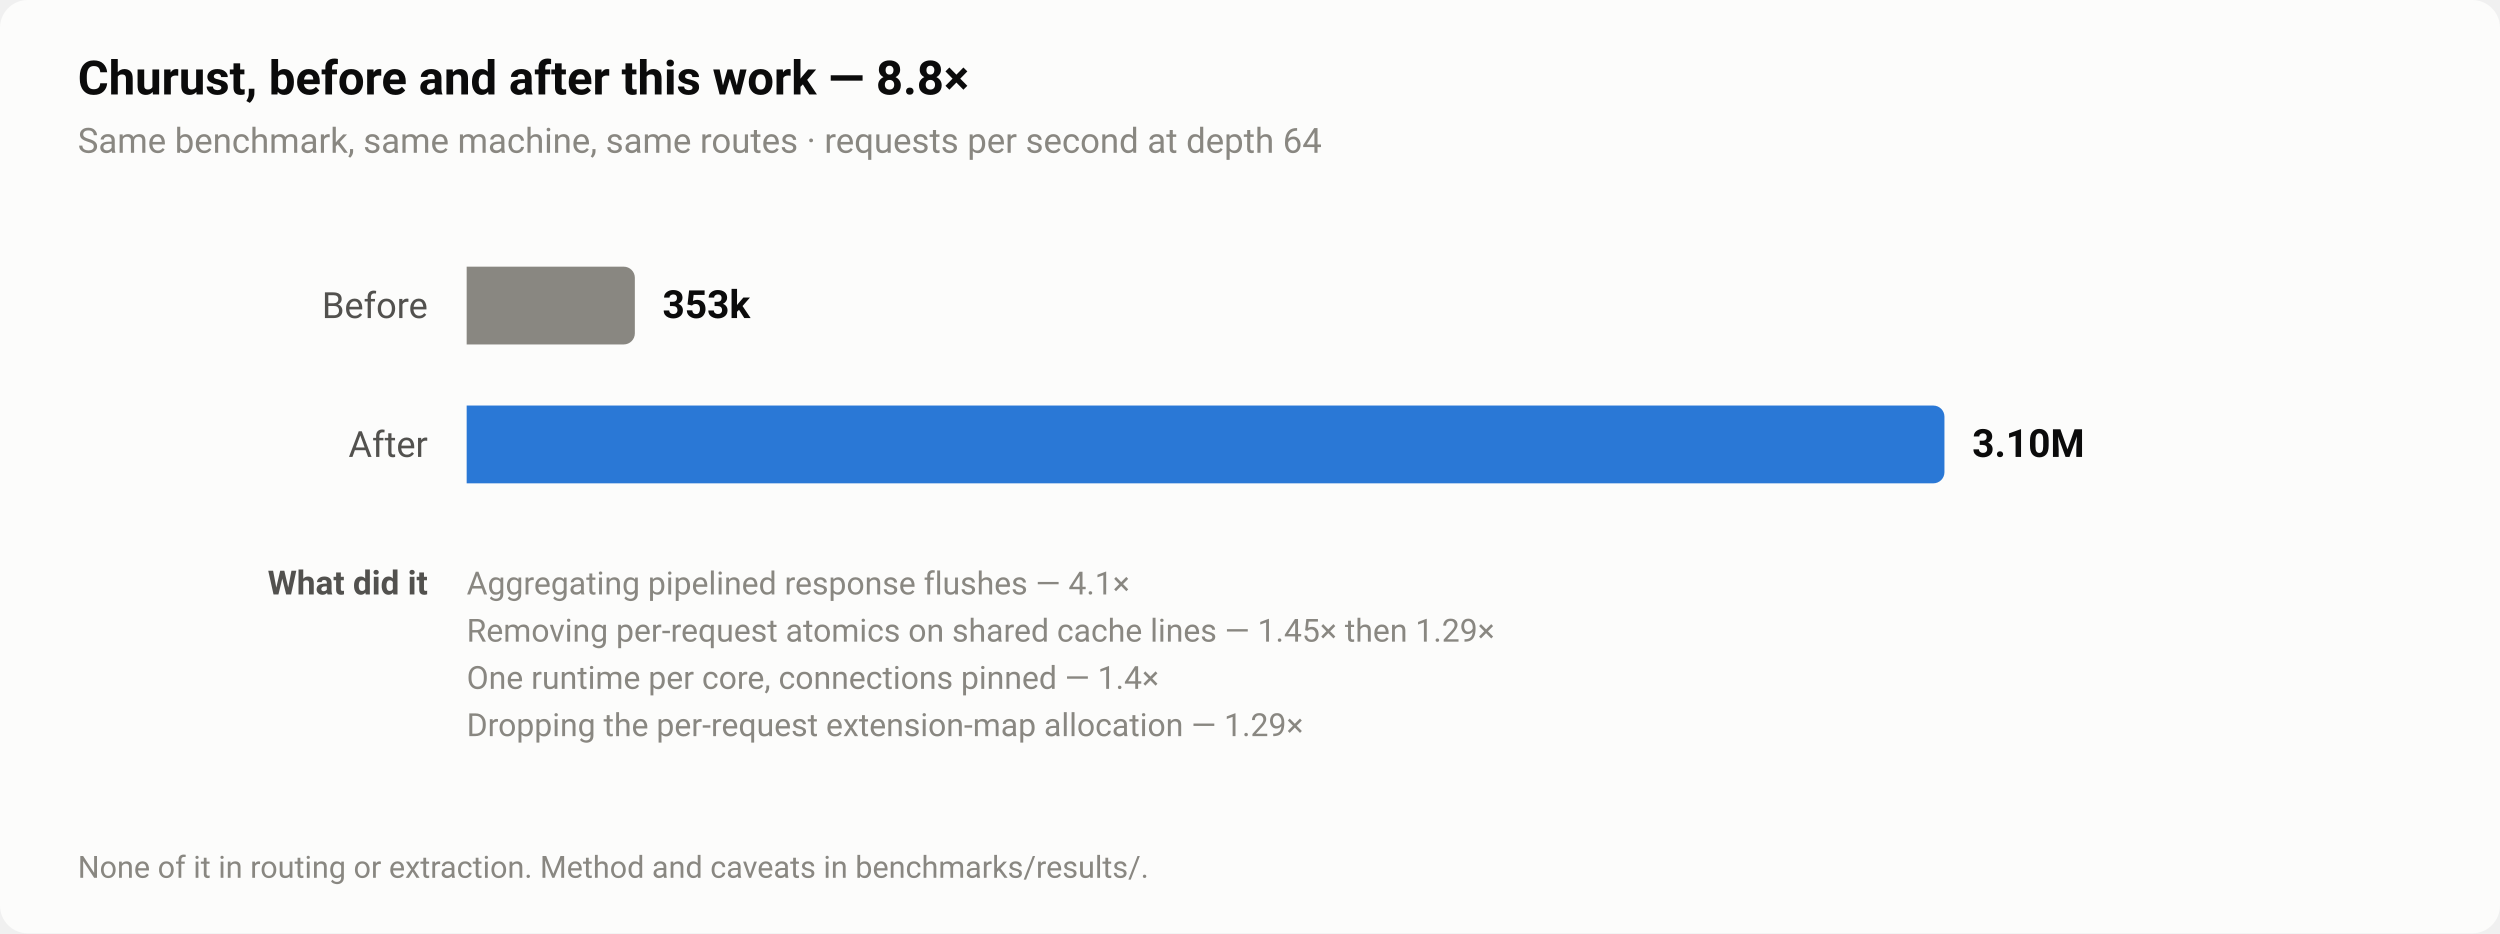
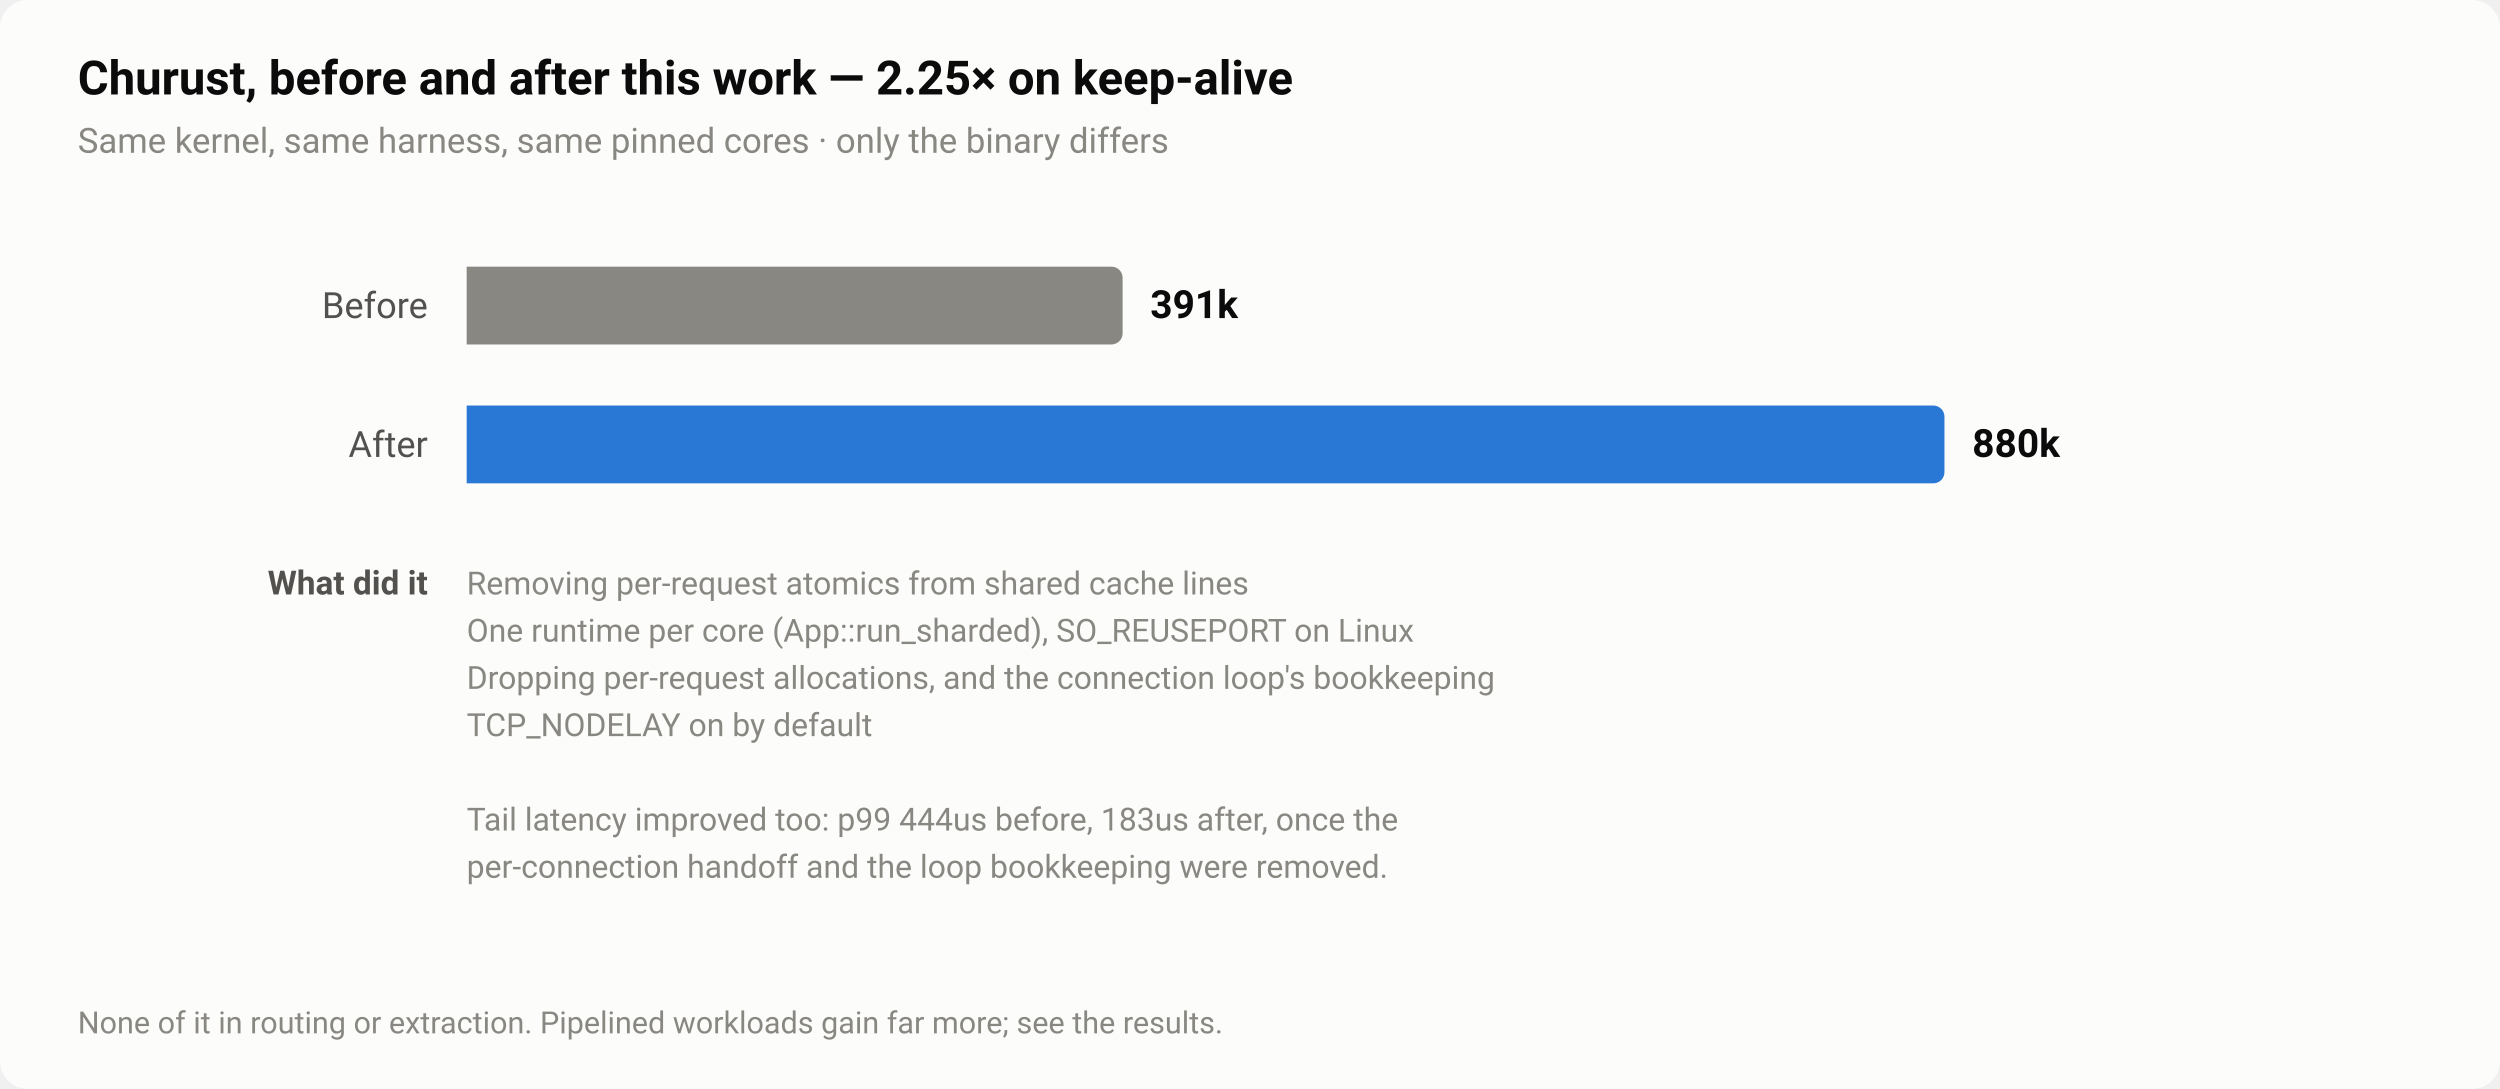
- <svg xmlns="http://www.w3.org/2000/svg" viewBox="0 0 900 336" width="900" height="336" role="img" aria-labelledby="ba-t ba-d">
+ <svg xmlns="http://www.w3.org/2000/svg" viewBox="0 0 900 392" width="900" height="392" role="img" aria-labelledby="ba-t ba-d">
  <style>
text{font-family:system-ui,-apple-system,"Segoe UI",Roboto,sans-serif;}
.s{fill:#fcfcfb}.ink{fill:#0b0b0b}.ink2{fill:#52514e}.mut{fill:#898781}.acc{fill:#2a78d6}.peer{fill:#898781}.s2{fill:#eb6834}.grid{stroke:#e1e0d9}.axis{stroke:#c3c2b7}.acc-s{stroke:#2a78d6}.s2-s{stroke:#eb6834}.ring{stroke:#fcfcfb}
@media (prefers-color-scheme:dark){.s{fill:#1a1a19}.ink{fill:#ffffff}.ink2{fill:#c3c2b7}.mut{fill:#898781}.acc{fill:#3987e5}.peer{fill:#898781}.s2{fill:#d95926}.grid{stroke:#2c2c2a}.axis{stroke:#383835}.acc-s{stroke:#3987e5}.s2-s{stroke:#d95926}.ring{stroke:#1a1a19}}
</style>
-   <rect class="s" width="900" height="336" rx="10" />
-   <text class="ink" x="28" y="34" font-size="17" font-weight="600">Churust, before and after this work — 8.8×</text>
-   <text class="mut" x="28" y="55" font-size="12.5">Same benchmark, same machine, same routes · requests per second at depth 64</text>
+   <rect class="s" width="900" height="392" rx="10" />
+   <text class="ink" x="28" y="34" font-size="17" font-weight="600">Churust, before and after this work — 2.25× on keep-alive</text>
+   <text class="mut" x="28" y="55" font-size="12.5">Same kernel, same harness, same pinned cores · only the binary differs</text>
  <text class="ink2" x="154" y="114.5" font-size="13" text-anchor="end">Before</text>
-   <path class="peer" d="M168,96 H224.546 A4,4 0 0 1 228.546,100 V120 A4,4 0 0 1 224.546,124 H168 Z" />
-   <text class="ink" x="238.5" y="114.5" font-size="14" font-weight="600">353k</text>
+   <path class="peer" d="M168,96 H400.145 A4,4 0 0 1 404.145,100 V120 A4,4 0 0 1 400.145,124 H168 Z" />
+   <text class="ink" x="414.1" y="114.5" font-size="14" font-weight="600">391k</text>
  <text class="ink2" x="154" y="164.5" font-size="13" text-anchor="end">After</text>
  <path class="acc" d="M168,146 H696.0 A4,4 0 0 1 700.0,150 V170 A4,4 0 0 1 696.0,174 H168 Z" />
-   <text class="ink" x="710.0" y="164.5" font-size="14" font-weight="600">3.10M</text>
+   <text class="ink" x="710.0" y="164.5" font-size="14" font-weight="600">880k</text>
  <text class="ink2" x="154" y="214" font-size="12" font-weight="600" text-anchor="end">What did it</text>
-   <text class="mut" x="168" y="214" font-size="11.5">Aggregating pipelined response flushes — 4.1×</text>
-   <text class="mut" x="168" y="231" font-size="11.5">Removing per-request atomics on shared cache lines — 1.45× then 1.29×</text>
-   <text class="mut" x="168" y="248" font-size="11.5">One runtime per core, connections pinned — 1.4×</text>
-   <text class="mut" x="168" y="265" font-size="11.5">Dropping the per-request extension-map allocation — 1.29×</text>
-   <text class="mut" x="28" y="316" font-size="11">None of it in routing or extraction. Method and caveats in benchmarks/results/.</text>
+   <text class="mut" x="168" y="214" font-size="11.5">Removing per-request atomics from shared cache lines</text>
+   <text class="mut" x="168" y="231" font-size="11.5">One runtime per core (App::run_sharded), SO_REUSEPORT on Linux</text>
+   <text class="mut" x="168" y="248" font-size="11.5">Dropping per-request allocations, and the connection loop's bookkeeping</text>
+   <text class="mut" x="168" y="265" font-size="11.5">TCP_NODELAY on by default</text>
+   <text class="mut" x="168" y="282" font-size="11.5" />
+   <text class="mut" x="168" y="299" font-size="11.5">Tail latency improved too: p99 444us before, 183us after, once the</text>
+   <text class="mut" x="168" y="316" font-size="11.5">per-connection handoff and the loop bookkeeping were removed.</text>
+   <text class="mut" x="28" y="372" font-size="11">None of it in routing or extraction. Pipelined workloads gain far more; see the results.</text>
</svg>
